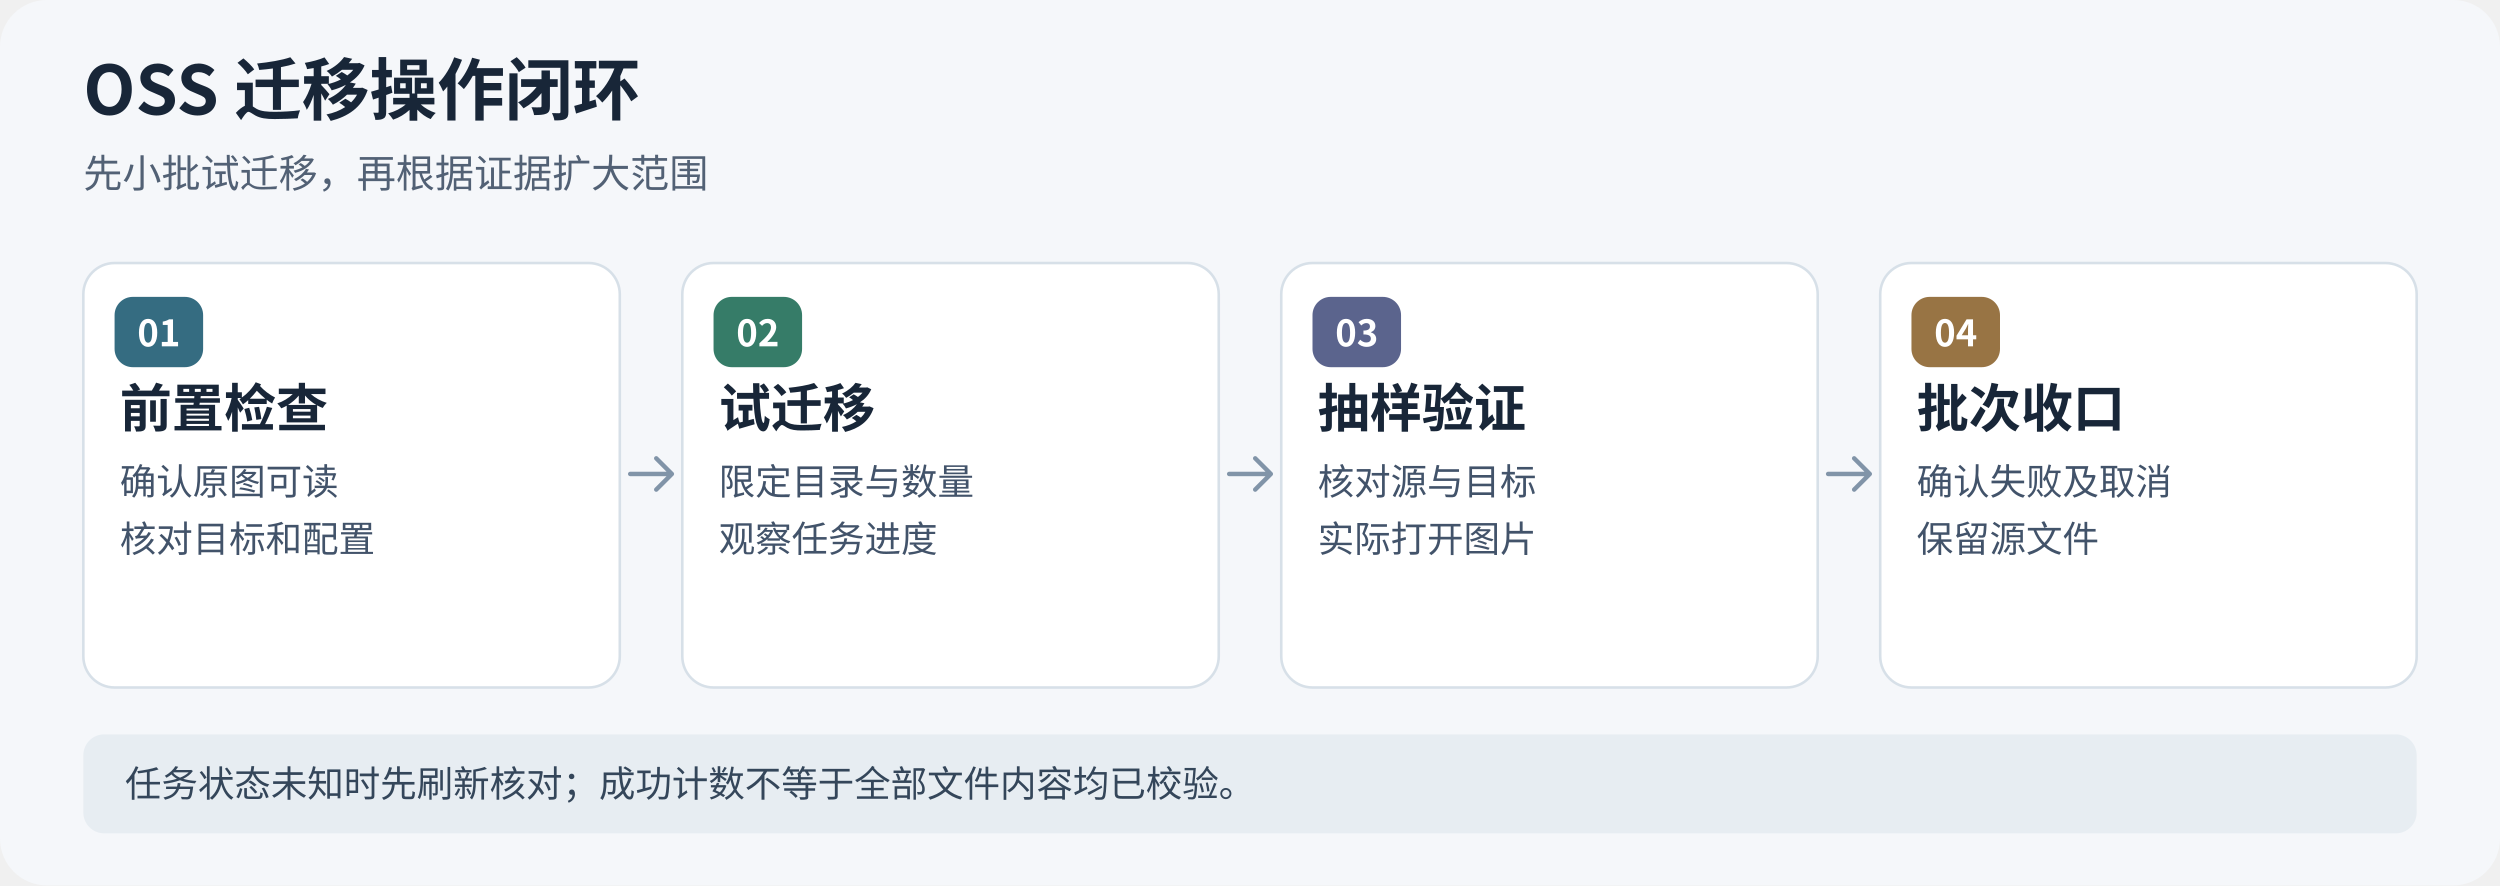
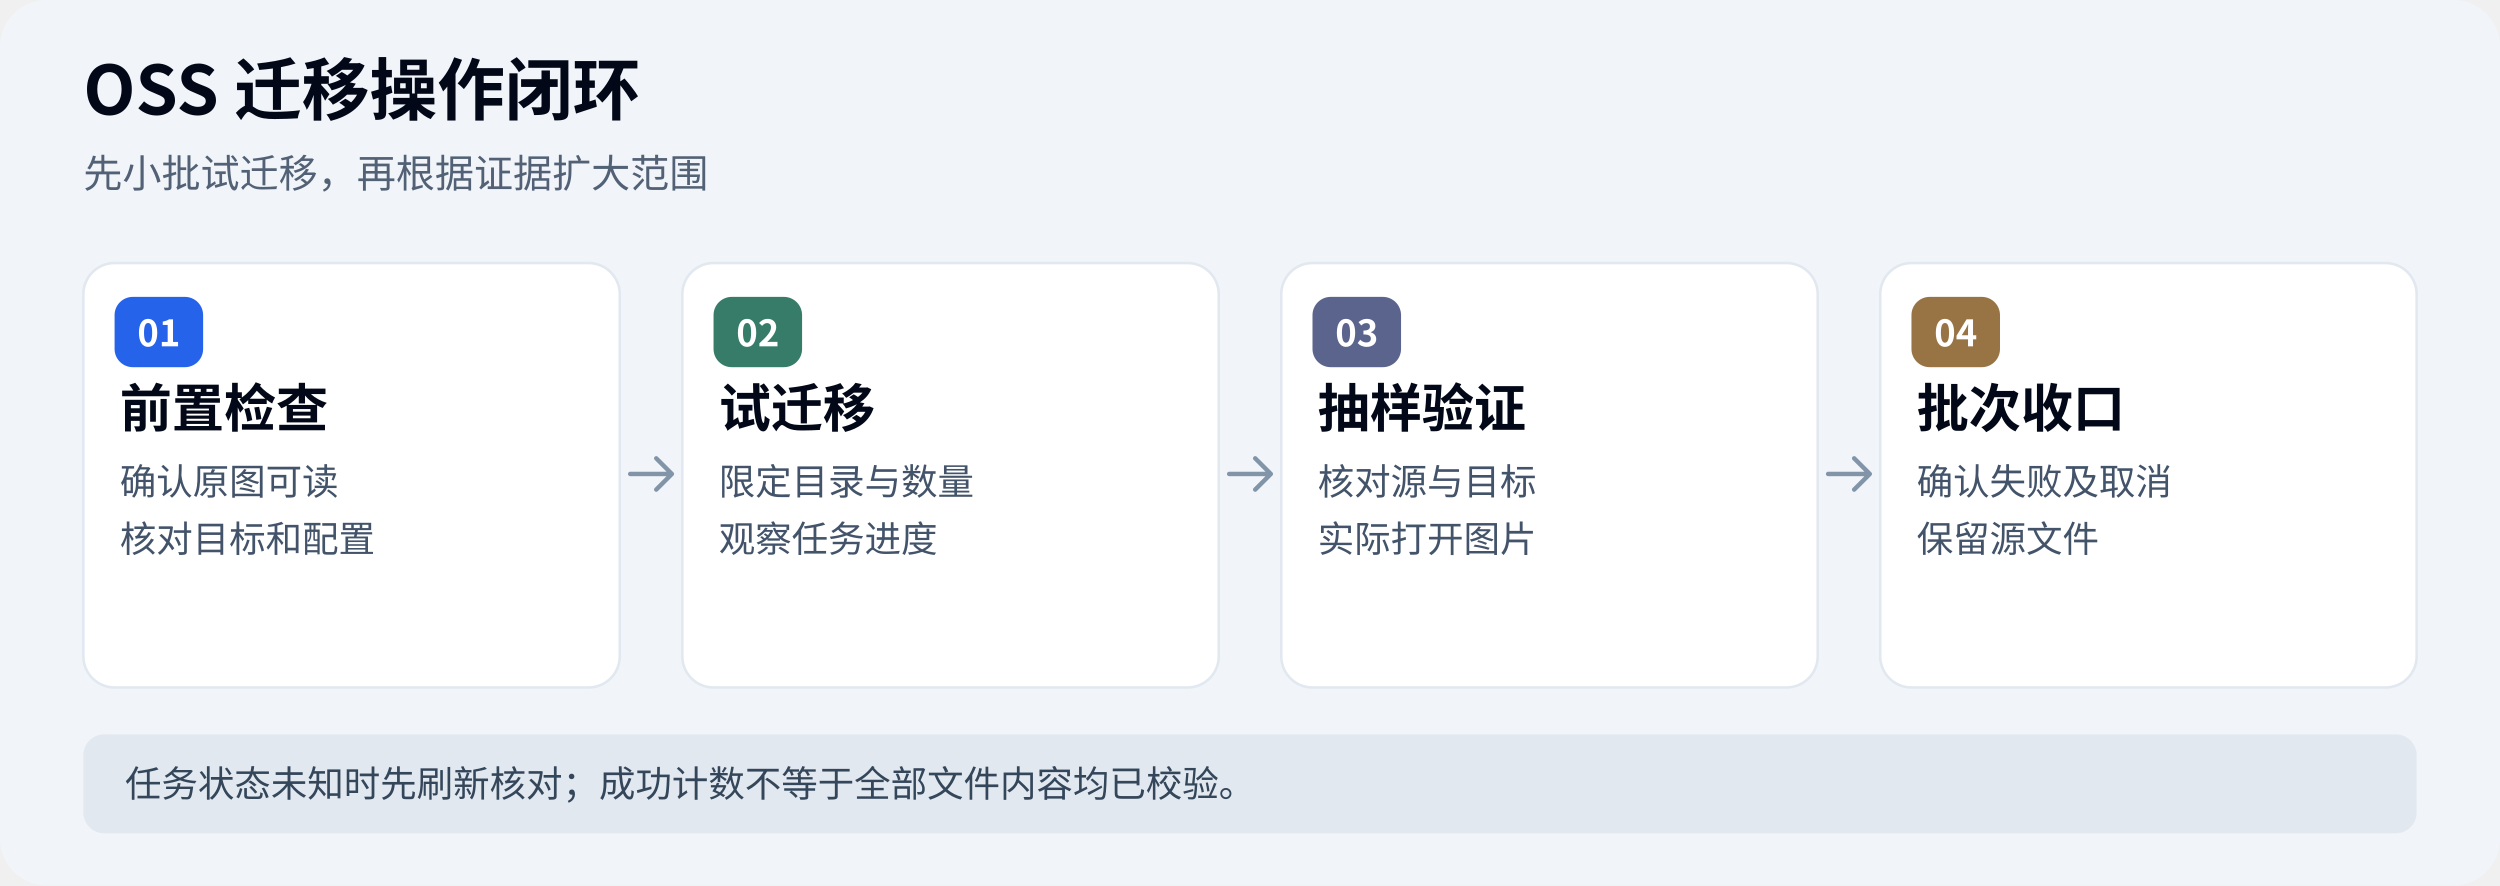
<svg xmlns="http://www.w3.org/2000/svg" viewBox="0 0 960 340" role="img" aria-labelledby="title desc">
-   <rect width="960" height="340" rx="18" fill="#f5f7fa" />
+   <rect width="960" height="340" rx="18" fill="#f1f5f9" />
  <g font-family="HarmonyOS Sans SC, Noto Sans CJK SC, PingFang SC, Microsoft YaHei, sans-serif">
-     <text x="32" y="44" font-size="26" font-weight="700" fill="#182638">OSS 迁移操作闭环</text>
+     <text x="32" y="44" font-size="26" font-weight="700" fill="#020817">OSS 迁移操作闭环</text>
    <text x="32" y="72" font-size="15" fill="#526175">先小批试迁移，再根据证据扩大范围</text>
-     <rect x="32.0" y="101" width="206.0" height="163" rx="12" fill="#ffffff" stroke="#d7e0e8" />
-     <rect x="44.0" y="114" width="34" height="27" rx="7" fill="#356c81" />
+     <rect x="32.0" y="101" width="206.0" height="163" rx="12" fill="#ffffff" stroke="#e2e8f0" />
+     <rect x="44.0" y="114" width="34" height="27" rx="7" fill="#2563eb" />
    <text x="61.0" y="133" font-size="14" font-weight="700" text-anchor="middle" fill="#fff">01</text>
-     <text x="46.0" y="164" font-size="20" font-weight="700" fill="#182638">前置检查</text>
+     <text x="46.0" y="164" font-size="20" font-weight="700" fill="#020817">前置检查</text>
    <text x="46.0" y="190" font-size="14" fill="#42536a">确认原图可读</text>
    <text x="46.0" y="212" font-size="14" fill="#42536a">核对目标和配置</text>
    <path d="M242.0 182 h16 m-6 -6 6 6 -6 6" stroke="#8194a8" stroke-width="1.7" fill="none" stroke-linecap="round" stroke-linejoin="round" />
-     <rect x="262.0" y="101" width="206.0" height="163" rx="12" fill="#ffffff" stroke="#d7e0e8" />
+     <rect x="262.0" y="101" width="206.0" height="163" rx="12" fill="#ffffff" stroke="#e2e8f0" />
    <rect x="274.0" y="114" width="34" height="27" rx="7" fill="#367c68" />
    <text x="291.0" y="133" font-size="14" font-weight="700" text-anchor="middle" fill="#fff">02</text>
-     <text x="276.0" y="164" font-size="20" font-weight="700" fill="#182638">试迁移</text>
+     <text x="276.0" y="164" font-size="20" font-weight="700" fill="#020817">试迁移</text>
    <text x="276.0" y="190" font-size="14" fill="#42536a">限定目录与数量</text>
    <text x="276.0" y="212" font-size="14" fill="#42536a">观察任务进度</text>
    <path d="M472.0 182 h16 m-6 -6 6 6 -6 6" stroke="#8194a8" stroke-width="1.7" fill="none" stroke-linecap="round" stroke-linejoin="round" />
-     <rect x="492.0" y="101" width="206.0" height="163" rx="12" fill="#ffffff" stroke="#d7e0e8" />
+     <rect x="492.0" y="101" width="206.0" height="163" rx="12" fill="#ffffff" stroke="#e2e8f0" />
    <rect x="504.0" y="114" width="34" height="27" rx="7" fill="#5b648d" />
    <text x="521.0" y="133" font-size="14" font-weight="700" text-anchor="middle" fill="#fff">03</text>
-     <text x="506.0" y="164" font-size="20" font-weight="700" fill="#182638">抽样验证</text>
+     <text x="506.0" y="164" font-size="20" font-weight="700" fill="#020817">抽样验证</text>
    <text x="506.0" y="190" font-size="14" fill="#42536a">核对源与目标</text>
    <text x="506.0" y="212" font-size="14" fill="#42536a">实际打开图片</text>
    <path d="M702.0 182 h16 m-6 -6 6 6 -6 6" stroke="#8194a8" stroke-width="1.7" fill="none" stroke-linecap="round" stroke-linejoin="round" />
-     <rect x="722.0" y="101" width="206.0" height="163" rx="12" fill="#ffffff" stroke="#d7e0e8" />
+     <rect x="722.0" y="101" width="206.0" height="163" rx="12" fill="#ffffff" stroke="#e2e8f0" />
    <rect x="734.0" y="114" width="34" height="27" rx="7" fill="#987444" />
    <text x="751.0" y="133" font-size="14" font-weight="700" text-anchor="middle" fill="#fff">04</text>
-     <text x="736.0" y="164" font-size="20" font-weight="700" fill="#182638">批次收口</text>
+     <text x="736.0" y="164" font-size="20" font-weight="700" fill="#020817">批次收口</text>
    <text x="736.0" y="190" font-size="14" fill="#42536a">确认失败及取消</text>
    <text x="736.0" y="212" font-size="14" fill="#42536a">保留源文件</text>
-     <rect x="32" y="282" width="896" height="38" rx="8" fill="#e7edf2" />
+     <rect x="32" y="282" width="896" height="38" rx="8" fill="#e2e8f0" />
    <text x="48" y="306" font-size="14" fill="#34465a">任务状态未知时先刷新核对；成功计数不等于全部文件内容均已校验。</text>
  </g>
</svg>
